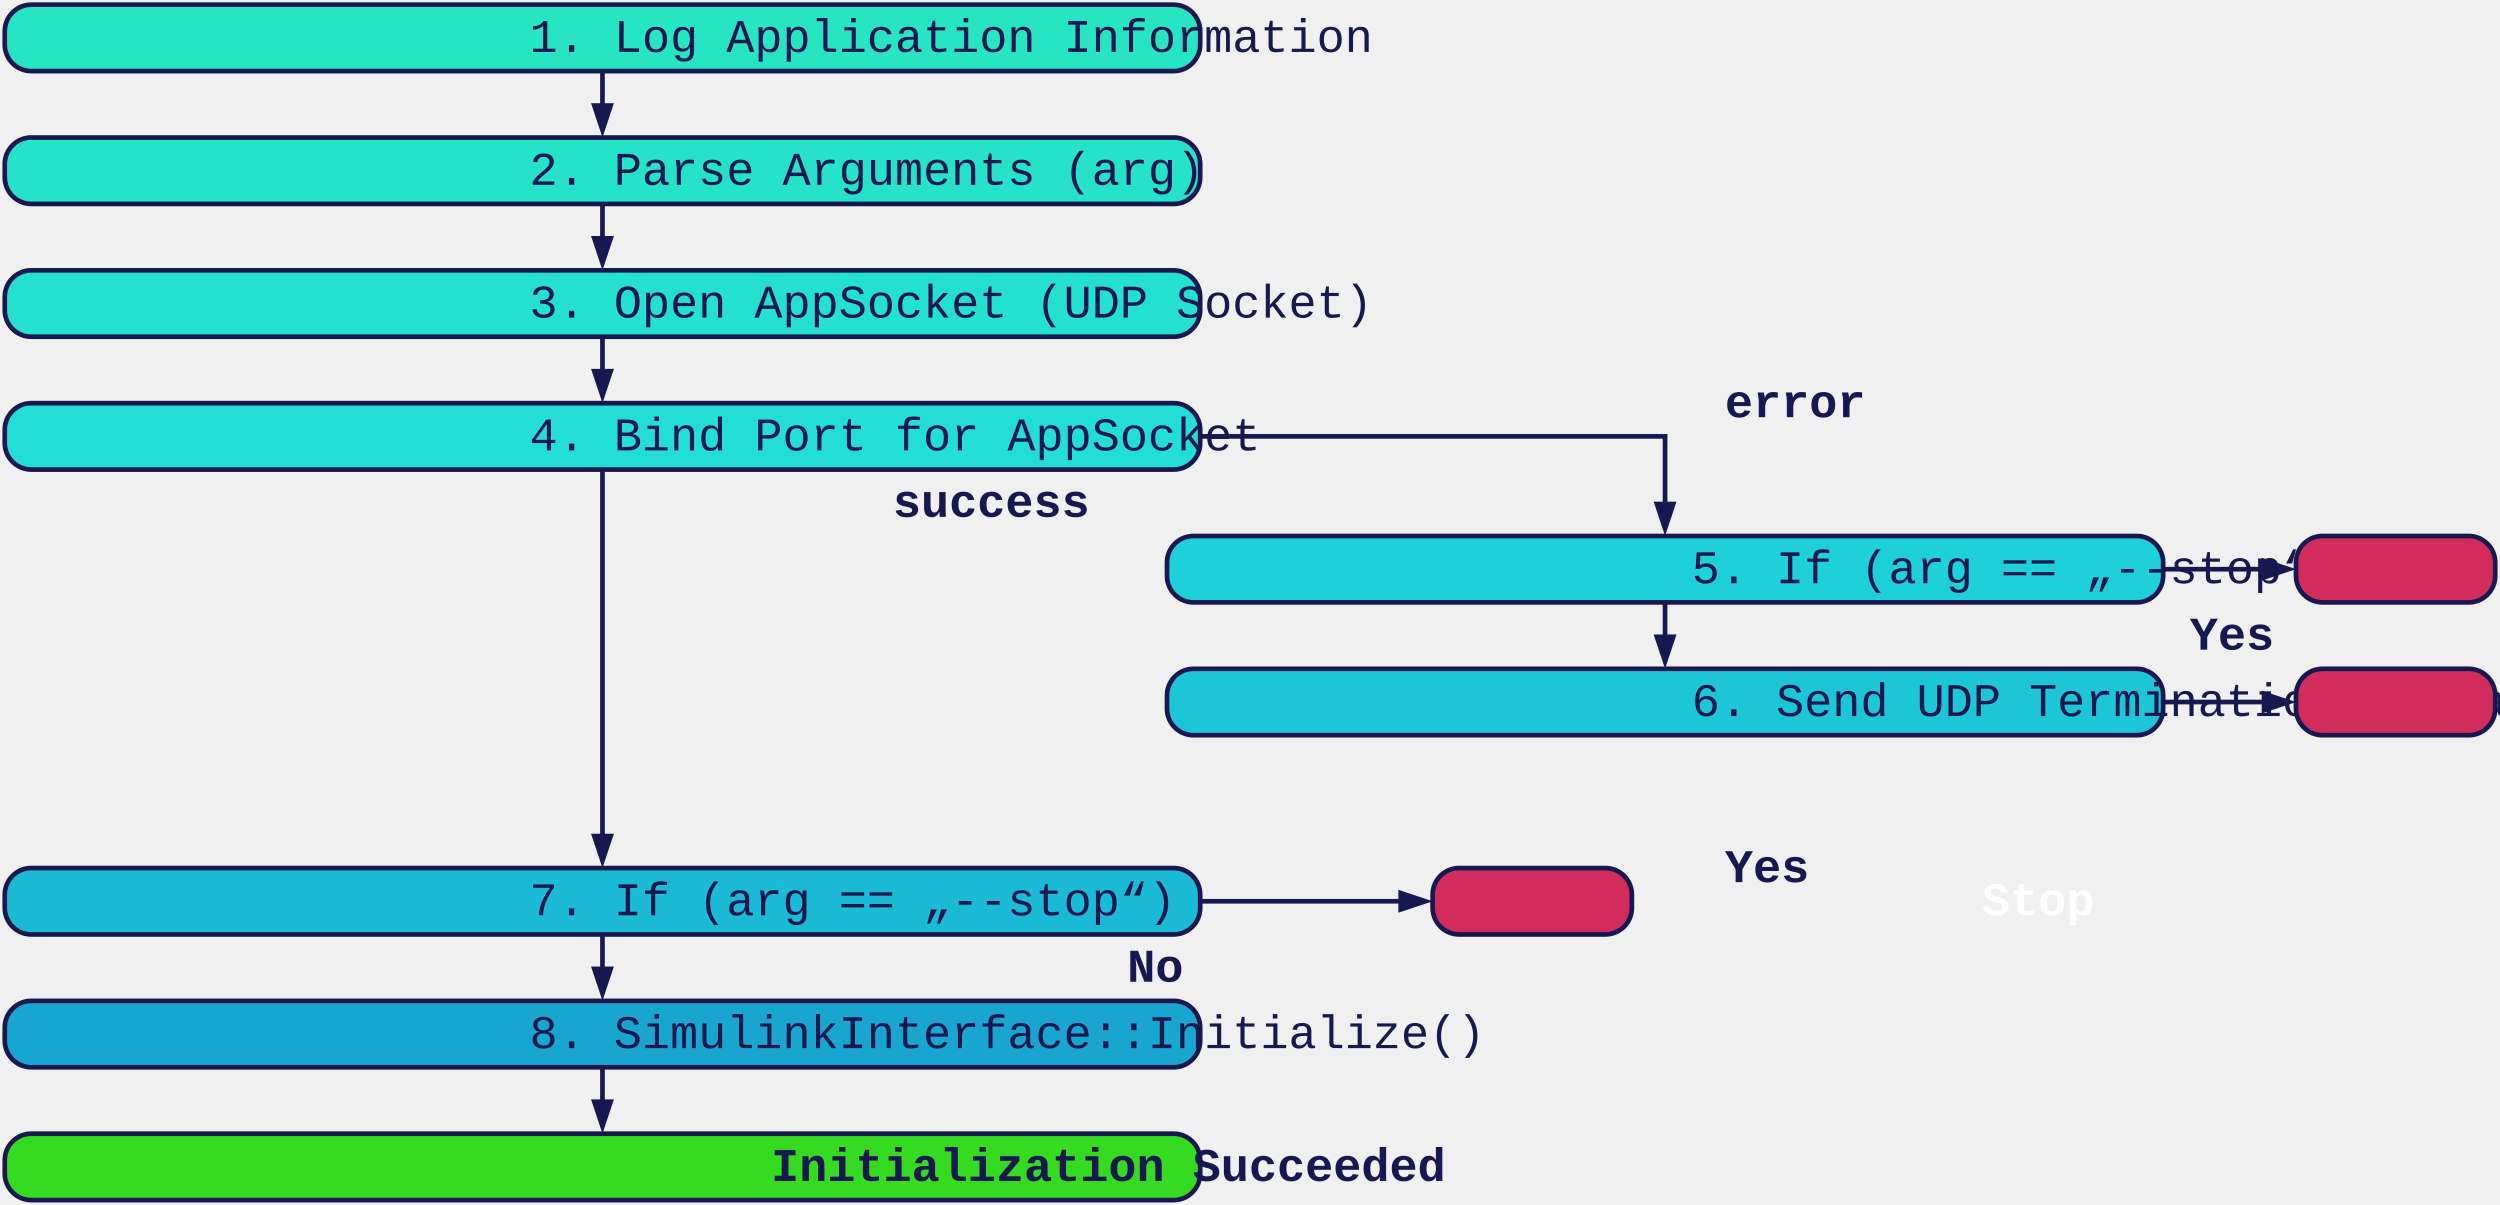
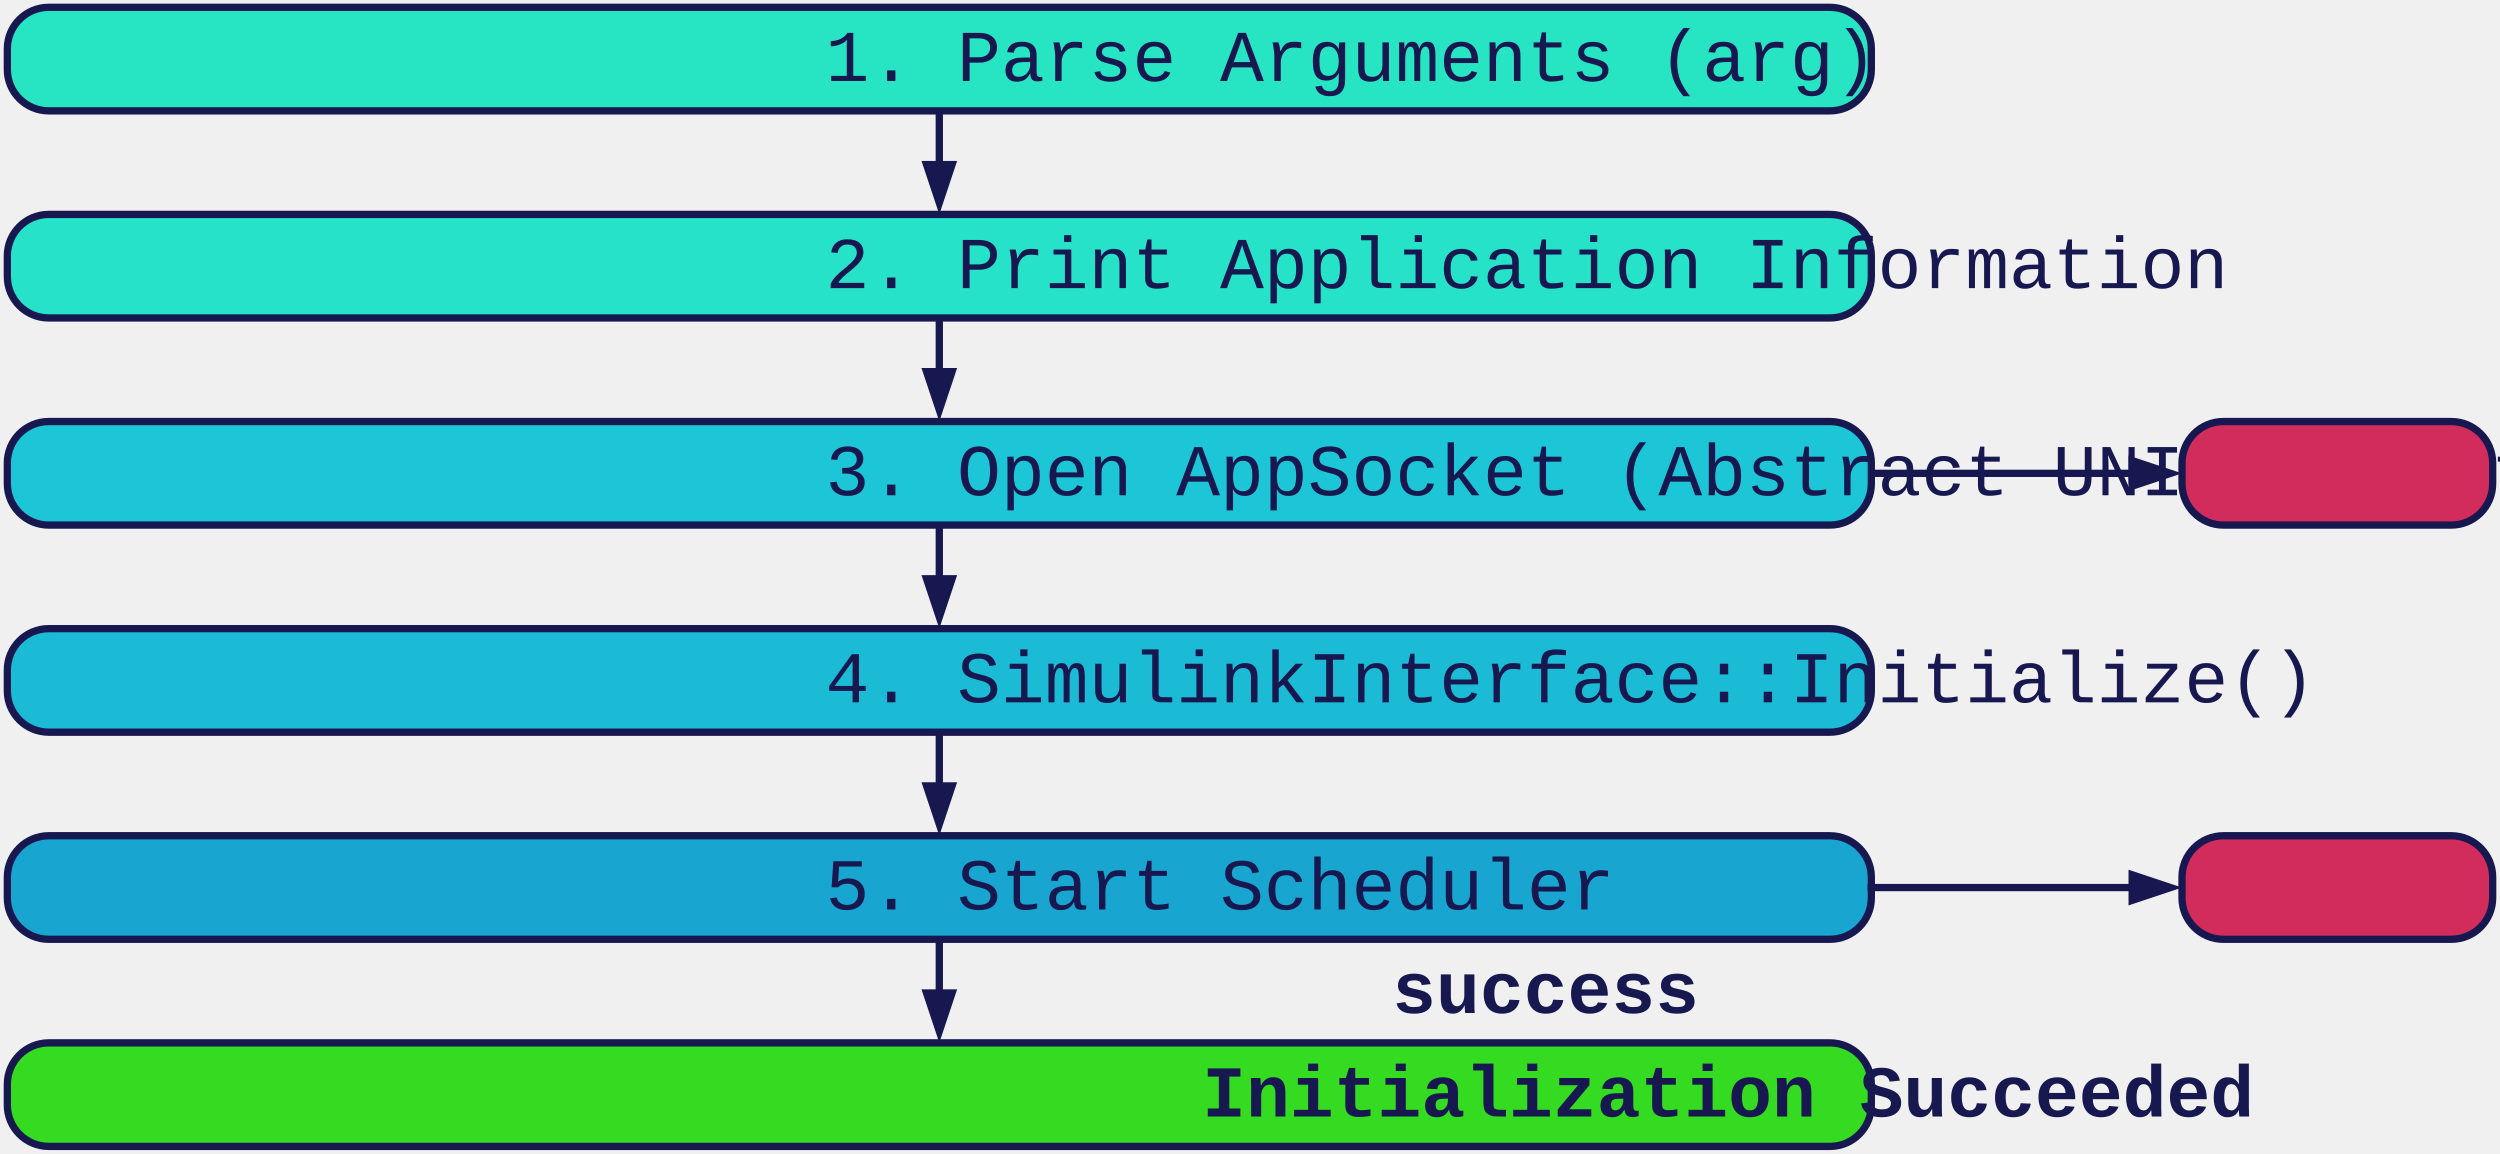
- <svg xmlns="http://www.w3.org/2000/svg" xmlns:ns1="http://schemas.microsoft.com/visio/2003/SVGExtensions/" xmlns:xlink="http://www.w3.org/1999/xlink" width="7.41in" height="3.571in" viewBox="0 0 533.496 257.118" xml:space="preserve" color-interpolation-filters="sRGB" class="st17">
+ <svg xmlns="http://www.w3.org/2000/svg" xmlns:ns1="http://schemas.microsoft.com/visio/2003/SVGExtensions/" xmlns:xlink="http://www.w3.org/1999/xlink" width="4.752in" height="2.193in" viewBox="0 0 342.157 157.906" xml:space="preserve" color-interpolation-filters="sRGB" class="st14">
  <ns1:documentProperties ns1:langID="1031" ns1:metric="true" ns1:viewMarkup="false">
    <ns1:userDefs>
      <ns1:ud ns1:nameU="msvNoAutoConnect" ns1:val="VT0(1):26" />
    </ns1:userDefs>
  </ns1:documentProperties>
  <style type="text/css">
	
		.st1 {marker-end:url(#mrkr13-6);stroke:#171850;stroke-width:1}
		.st2 {fill:#171850;fill-opacity:1;stroke:#171850;stroke-opacity:1;stroke-width:0.41}
		.st3 {fill:none;stroke:none;stroke-linecap:round;stroke-linejoin:round;stroke-width:0.75}
		.st4 {fill:#171850;font-family:Courier New;font-size:0.833em;font-weight:bold}
		.st5 {fill:#25e2c9;stroke:#171850;stroke-width:1}
		.st6 {fill:#171850;font-family:Courier New;font-size:0.833em}
- 		.st7 {fill:#24e0d0;stroke:#171850;stroke-width:1}
- 		.st8 {fill:#22ded6;stroke:#171850;stroke-width:1}
- 		.st9 {fill:#1ed0da;stroke:#171850;stroke-width:1}
- 		.st10 {fill:#1dc6d7;stroke:#171850;stroke-width:1}
- 		.st11 {fill:#1bbbd5;stroke:#171850;stroke-width:1}
- 		.st12 {fill:#18a6d1;stroke:#171850;stroke-width:1}
- 		.st13 {fill:#27e4c3;stroke:#171850;stroke-width:1}
- 		.st14 {fill:#35db20;stroke:#171850;stroke-width:1}
- 		.st15 {fill:#d12c5c;stroke:#171850;stroke-width:1}
- 		.st16 {fill:#ffffff;font-family:Courier New;font-size:0.833em;font-weight:bold}
- 		.st17 {fill:none;fill-rule:evenodd;font-size:12px;overflow:visible;stroke-linecap:square;stroke-miterlimit:3}
+ 		.st7 {fill:#1dc6d7;stroke:#171850;stroke-width:1}
+ 		.st8 {fill:#1bbbd5;stroke:#171850;stroke-width:1}
+ 		.st9 {fill:#18a6d1;stroke:#171850;stroke-width:1}
+ 		.st10 {fill:#27e4c3;stroke:#171850;stroke-width:1}
+ 		.st11 {fill:#35db20;stroke:#171850;stroke-width:1}
+ 		.st12 {fill:#d12c5c;stroke:#171850;stroke-width:1}
+ 		.st13 {fill:#ffffff;font-family:Courier New;font-size:0.833em;font-weight:bold}
+ 		.st14 {fill:none;fill-rule:evenodd;font-size:12px;overflow:visible;stroke-linecap:square;stroke-miterlimit:3}
	
	</style>
  <defs id="Markers">
    <g id="lend13">
      <path d="M 3 1 L 0 0 L 3 -1 L 3 1 " style="stroke:none" />
    </g>
    <marker id="mrkr13-6" class="st2" ns1:arrowType="13" ns1:arrowSize="0" ns1:setback="7.32" refX="-7.32" orient="auto" markerUnits="strokeWidth" overflow="visible">
      <use xlink:href="#lend13" transform="scale(-2.44,-2.44) " />
    </marker>
  </defs>
  <g ns1:mID="15" ns1:index="7" ns1:groupContext="foregroundPage">
    <ns1:pageProperties ns1:drawingScale="0.0393701" ns1:pageScale="0.0393701" ns1:drawingUnits="24" ns1:shadowOffsetX="9" ns1:shadowOffsetY="-9" />
-     <g id="shape51-1" ns1:mID="51" ns1:groupContext="shape" transform="translate(461.63,-107.299)">
-       <path d="M0 257.12 L21.03 257.12" class="st1" />
+     <g id="shape11-1" ns1:mID="11" ns1:groupContext="shape" transform="translate(286.465,43.5197) rotate(90)">
+       <path d="M0 157.91 L6.85 157.91" class="st1" />
    </g>
-     <g id="shape13-7" ns1:mID="13" ns1:groupContext="shape" transform="translate(612.449,128.559) rotate(90)">
-       <path d="M0 257.12 L6.85 257.12" class="st1" />
+     <g id="shape12-7" ns1:mID="12" ns1:groupContext="shape" transform="translate(286.465,71.8661) rotate(90)">
+       <path d="M0 157.91 L6.85 157.91" class="st1" />
    </g>
-     <g id="shape19-12" ns1:mID="19" ns1:groupContext="shape" transform="translate(234.858,-142.732)">
-       <path d="M0 235.86 L120.47 235.86 L120.47 249.8" class="st1" />
+     <g id="shape16-12" ns1:mID="16" ns1:groupContext="shape" transform="translate(286.465,128.559) rotate(90)">
+       <path d="M0 157.91 L6.85 157.91" class="st1" />
    </g>
-     <g id="shape21-17" ns1:mID="21" ns1:groupContext="shape" transform="translate(461.63,-135.646)">
-       <path d="M0 257.12 L21.03 257.12" class="st1" />
+     <g id="shape18-17" ns1:mID="18" ns1:groupContext="shape" transform="translate(286.465,100.213) rotate(90)">
+       <path d="M0 157.91 L6.85 157.91" class="st1" />
    </g>
-     <g id="shape23-22" ns1:mID="23" ns1:groupContext="shape" transform="translate(256.118,-64.7795)">
-       <path d="M0 257.12 L42.29 257.12" class="st1" />
+     <g id="shape33-22" ns1:mID="33" ns1:groupContext="shape" transform="translate(286.465,15.1732) rotate(90)">
+       <path d="M0 157.91 L6.85 157.91" class="st1" />
    </g>
-     <g id="shape11-27" ns1:mID="11" ns1:groupContext="shape" transform="translate(385.677,43.5197) rotate(90)">
-       <path d="M0 257.12 L6.85 257.12" class="st1" />
+     <g id="shape21-27" ns1:mID="21" ns1:groupContext="shape" transform="translate(256.118,-93.126)">
+       <path d="M0 157.91 L35.2 157.91" class="st1" />
    </g>
-     <g id="shape12-32" ns1:mID="12" ns1:groupContext="shape" transform="translate(385.677,71.8661) rotate(90)">
-       <path d="M0 257.12 L6.85 257.12" class="st1" />
-     </g>
-     <g id="shape14-37" ns1:mID="14" ns1:groupContext="shape" transform="translate(385.677,199.425) rotate(90)">
-       <path d="M0 257.12 L6.85 257.12" class="st1" />
-     </g>
-     <g id="shape16-42" ns1:mID="16" ns1:groupContext="shape" transform="translate(385.677,227.772) rotate(90)">
-       <path d="M0 257.12 L6.85 257.12" class="st1" />
-     </g>
-     <g id="shape18-47" ns1:mID="18" ns1:groupContext="shape" transform="translate(385.677,100.213) rotate(90)">
-       <path d="M0 257.12 L77.72 257.12" class="st1" />
-     </g>
-     <g id="shape26-52" ns1:mID="26" ns1:groupContext="shape" transform="translate(71.8661,-142.732)">
+     <g id="shape26-32" ns1:mID="26" ns1:groupContext="shape" transform="translate(71.8662,-15.1732)">
      <ns1:textBlock ns1:margins="rect(4,4,4,4)" ns1:tabSpace="42.5197" />
-       <ns1:textRect cx="28.346" cy="250.031" width="56.7" height="14.173" />
-       <rect x="0" y="242.945" width="56.693" height="14.173" class="st3" />
-       <text x="10.69" y="253.03" class="st4" ns1:langID="1031">
+       <ns1:textRect cx="28.346" cy="150.819" width="56.7" height="14.173" />
+       <rect x="0" y="143.732" width="56.693" height="14.173" class="st3" />
+       <text x="10.69" y="153.82" class="st4" ns1:langID="1031">
        <ns1:paragraph ns1:horizAlign="2" />
        <ns1:tabList />success</text>
    </g>
-     <g id="shape27-55" ns1:mID="27" ns1:groupContext="shape" transform="translate(256.118,-163.992)">
+     <g id="shape27-35" ns1:mID="27" ns1:groupContext="shape" transform="translate(256.118,-93.126)">
      <ns1:textBlock ns1:margins="rect(4,4,4,4)" ns1:tabSpace="42.5197" />
-       <ns1:textRect cx="28.346" cy="250.031" width="56.7" height="14.173" />
-       <rect x="0" y="242.945" width="56.693" height="14.173" class="st3" />
-       <text x="4" y="253.03" class="st4" ns1:langID="1031">
+       <ns1:textRect cx="28.346" cy="150.819" width="56.7" height="14.173" />
+       <rect x="0" y="143.732" width="56.693" height="14.173" class="st3" />
+       <text x="4" y="153.82" class="st4" ns1:langID="1031">
        <ns1:paragraph />
        <ns1:tabList />error</text>
    </g>
-     <g id="shape28-58" ns1:mID="28" ns1:groupContext="shape" transform="translate(355.331,-114.386)">
+     <g id="shape1-38" ns1:mID="1" ns1:groupContext="shape" transform="translate(1.00002,-114.386)">
      <ns1:textBlock ns1:margins="rect(4,4,4,4)" ns1:tabSpace="42.5197" />
-       <ns1:textRect cx="14.173" cy="250.031" width="28.35" height="14.173" />
-       <rect x="0" y="242.945" width="28.346" height="14.173" class="st3" />
-       <text x="4" y="253.03" class="st4" ns1:langID="1031">
+       <ns1:textRect cx="127.559" cy="150.819" width="255.12" height="14.173" />
+       <rect x="0" y="143.732" width="255.118" height="14.173" rx="5.669" ry="5.669" class="st5" />
+       <text x="4" y="153.82" class="st6" ns1:langID="1031">
        <ns1:paragraph />
-         <ns1:tabList />Yes</text>
+         <ns1:tabList />2. Print Application Information</text>
    </g>
-     <g id="shape29-61" ns1:mID="29" ns1:groupContext="shape" transform="translate(461.63,-135.646)">
+     <g id="shape2-41" ns1:mID="2" ns1:groupContext="shape" transform="translate(1.00002,-86.0394)">
      <ns1:textBlock ns1:margins="rect(4,4,4,4)" ns1:tabSpace="42.5197" />
-       <ns1:textRect cx="14.173" cy="250.031" width="28.35" height="14.173" />
-       <rect x="0" y="242.945" width="28.346" height="14.173" class="st3" />
-       <text x="4" y="253.03" class="st4" ns1:langID="1031">
+       <ns1:textRect cx="127.559" cy="150.819" width="255.12" height="14.173" />
+       <rect x="0" y="143.732" width="255.118" height="14.173" rx="5.669" ry="5.669" class="st7" />
+       <text x="4" y="153.82" class="st6" ns1:langID="1031">
        <ns1:paragraph />
-         <ns1:tabList />No</text>
+         <ns1:tabList />3. Open AppSocket (Abstract UNIX Socket)</text>
    </g>
-     <g id="shape30-64" ns1:mID="30" ns1:groupContext="shape" transform="translate(256.118,-64.7795)">
+     <g id="shape3-44" ns1:mID="3" ns1:groupContext="shape" transform="translate(1.00003,-57.6929)">
      <ns1:textBlock ns1:margins="rect(4,4,4,4)" ns1:tabSpace="42.5197" />
-       <ns1:textRect cx="14.173" cy="250.031" width="28.35" height="14.173" />
-       <rect x="0" y="242.945" width="28.346" height="14.173" class="st3" />
-       <text x="4" y="253.03" class="st4" ns1:langID="1031">
+       <ns1:textRect cx="127.559" cy="150.819" width="255.12" height="14.173" />
+       <rect x="0" y="143.732" width="255.118" height="14.173" rx="5.669" ry="5.669" class="st8" />
+       <text x="4" y="153.82" class="st6" ns1:langID="1031">
        <ns1:paragraph />
-         <ns1:tabList />Yes</text>
+         <ns1:tabList />4. SimulinkInterface::Initialize()</text>
    </g>
-     <g id="shape31-67" ns1:mID="31" ns1:groupContext="shape" transform="translate(128.559,-43.5197)">
+     <g id="shape7-47" ns1:mID="7" ns1:groupContext="shape" transform="translate(1,-29.3465)">
      <ns1:textBlock ns1:margins="rect(4,4,4,4)" ns1:tabSpace="42.5197" />
-       <ns1:textRect cx="14.173" cy="250.031" width="28.35" height="14.173" />
-       <rect x="0" y="242.945" width="28.346" height="14.173" class="st3" />
-       <text x="4" y="253.03" class="st4" ns1:langID="1031">
+       <ns1:textRect cx="127.559" cy="150.819" width="255.12" height="14.173" />
+       <rect x="0" y="143.732" width="255.118" height="14.173" rx="5.669" ry="5.669" class="st9" />
+       <text x="4" y="153.82" class="st6" ns1:langID="1031">
        <ns1:paragraph />
-         <ns1:tabList />No</text>
+         <ns1:tabList />5. Start Scheduler</text>
    </g>
-     <g id="shape33-70" ns1:mID="33" ns1:groupContext="shape" transform="translate(385.677,15.1732) rotate(90)">
-       <path d="M0 257.12 L6.85 257.12" class="st1" />
+     <g id="shape32-50" ns1:mID="32" ns1:groupContext="shape" transform="translate(1.00002,-142.732)">
+       <ns1:textBlock ns1:margins="rect(4,4,4,4)" ns1:tabSpace="42.5197" />
+       <ns1:textRect cx="127.559" cy="150.819" width="255.12" height="14.173" />
+       <rect x="0" y="143.732" width="255.118" height="14.173" rx="5.669" ry="5.669" class="st10" />
+       <text x="4" y="153.82" class="st6" ns1:langID="1031">
+         <ns1:paragraph />
+         <ns1:tabList />1. Parse Arguments (arg)</text>
    </g>
-     <g id="shape1-75" ns1:mID="1" ns1:groupContext="shape" transform="translate(1,-213.598)">
+     <g id="shape44-53" ns1:mID="44" ns1:groupContext="shape" transform="translate(1.00002,-1)">
      <ns1:textBlock ns1:margins="rect(4,4,4,4)" ns1:tabSpace="42.5197" />
-       <ns1:textRect cx="127.559" cy="250.031" width="255.12" height="14.173" />
-       <rect x="0" y="242.945" width="255.118" height="14.173" rx="5.669" ry="5.669" class="st5" />
-       <text x="4" y="253.03" class="st6" ns1:langID="1031">
-         <ns1:paragraph />
-         <ns1:tabList />2. Parse Arguments (arg)</text>
-     </g>
-     <g id="shape2-78" ns1:mID="2" ns1:groupContext="shape" transform="translate(1,-185.252)">
-       <ns1:textBlock ns1:margins="rect(4,4,4,4)" ns1:tabSpace="42.5197" />
-       <ns1:textRect cx="127.559" cy="250.031" width="255.12" height="14.173" />
-       <rect x="0" y="242.945" width="255.118" height="14.173" rx="5.669" ry="5.669" class="st7" />
-       <text x="4" y="253.03" class="st6" ns1:langID="1031">
-         <ns1:paragraph />
-         <ns1:tabList />3. Open AppSocket (UDP Socket)</text>
-     </g>
-     <g id="shape3-81" ns1:mID="3" ns1:groupContext="shape" transform="translate(1.00001,-156.906)">
-       <ns1:textBlock ns1:margins="rect(4,4,4,4)" ns1:tabSpace="42.5197" />
-       <ns1:textRect cx="127.559" cy="250.031" width="255.12" height="14.173" />
-       <rect x="0" y="242.945" width="255.118" height="14.173" rx="5.669" ry="5.669" class="st8" />
-       <text x="4" y="253.03" class="st6" ns1:langID="1031">
-         <ns1:paragraph />
-         <ns1:tabList />4. Bind Port for AppSocket</text>
-     </g>
-     <g id="shape4-84" ns1:mID="4" ns1:groupContext="shape" transform="translate(249.032,-128.559)">
-       <ns1:textBlock ns1:margins="rect(4,4,4,4)" ns1:tabSpace="42.5197" />
-       <ns1:textRect cx="106.299" cy="250.031" width="212.6" height="14.173" />
-       <rect x="0" y="242.945" width="212.598" height="14.173" rx="5.669" ry="5.669" class="st9" />
-       <text x="4" y="253.03" class="st6" ns1:langID="1031">
-         <ns1:paragraph />
-         <ns1:tabList />5. If (arg == „--stop“)</text>
-     </g>
-     <g id="shape5-87" ns1:mID="5" ns1:groupContext="shape" transform="translate(249.032,-100.213)">
-       <ns1:textBlock ns1:margins="rect(4,4,4,4)" ns1:tabSpace="42.5197" />
-       <ns1:textRect cx="106.299" cy="250.031" width="212.6" height="14.173" />
-       <rect x="0" y="242.945" width="212.598" height="14.173" rx="5.669" ry="5.669" class="st10" />
-       <text x="4" y="253.03" class="st6" ns1:langID="1031">
-         <ns1:paragraph />
-         <ns1:tabList />6. Send UDP Termination Message</text>
-     </g>
-     <g id="shape6-90" ns1:mID="6" ns1:groupContext="shape" transform="translate(1,-57.6929)">
-       <ns1:textBlock ns1:margins="rect(4,4,4,4)" ns1:tabSpace="42.5197" />
-       <ns1:textRect cx="127.559" cy="250.031" width="255.12" height="14.173" />
-       <rect x="0" y="242.945" width="255.118" height="14.173" rx="5.669" ry="5.669" class="st11" />
-       <text x="4" y="253.03" class="st6" ns1:langID="1031">
-         <ns1:paragraph />
-         <ns1:tabList />7. If (arg == „--stop“)</text>
-     </g>
-     <g id="shape7-93" ns1:mID="7" ns1:groupContext="shape" transform="translate(1,-29.3465)">
-       <ns1:textBlock ns1:margins="rect(4,4,4,4)" ns1:tabSpace="42.5197" />
-       <ns1:textRect cx="127.559" cy="250.031" width="255.12" height="14.173" />
-       <rect x="0" y="242.945" width="255.118" height="14.173" rx="5.669" ry="5.669" class="st12" />
-       <text x="4" y="253.03" class="st6" ns1:langID="1031">
-         <ns1:paragraph />
-         <ns1:tabList />8. SimulinkInterface::Initialize()</text>
-     </g>
-     <g id="shape32-96" ns1:mID="32" ns1:groupContext="shape" transform="translate(1,-241.945)">
-       <ns1:textBlock ns1:margins="rect(4,4,4,4)" ns1:tabSpace="42.5197" />
-       <ns1:textRect cx="127.559" cy="250.031" width="255.12" height="14.173" />
-       <rect x="0" y="242.945" width="255.118" height="14.173" rx="5.669" ry="5.669" class="st13" />
-       <text x="4" y="253.03" class="st6" ns1:langID="1031">
-         <ns1:paragraph />
-         <ns1:tabList />1. Log Application Information</text>
-     </g>
-     <g id="shape44-99" ns1:mID="44" ns1:groupContext="shape" transform="translate(1,-1)">
-       <ns1:textBlock ns1:margins="rect(4,4,4,4)" ns1:tabSpace="42.5197" />
-       <ns1:textRect cx="127.559" cy="250.031" width="255.12" height="14.173" />
-       <rect x="0" y="242.945" width="255.118" height="14.173" rx="5.669" ry="5.669" class="st14" />
-       <text x="55.55" y="253.03" class="st4" ns1:langID="1031">
+       <ns1:textRect cx="127.559" cy="150.819" width="255.12" height="14.173" />
+       <rect x="0" y="143.732" width="255.118" height="14.173" rx="5.669" ry="5.669" class="st11" />
+       <text x="55.55" y="153.82" class="st4" ns1:langID="1031">
        <ns1:paragraph ns1:horizAlign="1" />
        <ns1:tabList />Initialization Succeeded</text>
    </g>
-     <g id="shape24-102" ns1:mID="24" ns1:groupContext="shape" transform="translate(305.724,-57.6929)">
+     <g id="shape25-56" ns1:mID="25" ns1:groupContext="shape" transform="translate(298.638,-86.0394)">
      <ns1:textBlock ns1:margins="rect(4,4,4,4)" ns1:tabSpace="42.5197" />
-       <ns1:textRect cx="21.26" cy="250.031" width="42.52" height="14.173" />
-       <rect x="0" y="242.945" width="42.52" height="14.173" rx="5.669" ry="5.669" class="st15" />
-       <text x="9.26" y="253.03" class="st16" ns1:langID="1031">
+       <ns1:textRect cx="21.26" cy="150.819" width="42.52" height="14.173" />
+       <rect x="0" y="143.732" width="42.52" height="14.173" rx="5.669" ry="5.669" class="st12" />
+       <text x="9.26" y="153.82" class="st13" ns1:langID="1031">
        <ns1:paragraph ns1:horizAlign="1" />
        <ns1:tabList />Stop</text>
    </g>
-     <g id="shape25-105" ns1:mID="25" ns1:groupContext="shape" transform="translate(489.976,-128.559)">
+     <g id="shape52-59" ns1:mID="52" ns1:groupContext="shape" transform="translate(298.638,-29.3465)">
      <ns1:textBlock ns1:margins="rect(4,4,4,4)" ns1:tabSpace="42.5197" />
-       <ns1:textRect cx="21.26" cy="250.031" width="42.52" height="14.173" />
-       <rect x="0" y="242.945" width="42.52" height="14.173" rx="5.669" ry="5.669" class="st15" />
-       <text x="9.26" y="253.03" class="st16" ns1:langID="1031">
+       <ns1:textRect cx="21.26" cy="150.819" width="42.52" height="14.173" />
+       <rect x="0" y="143.732" width="42.52" height="14.173" rx="5.669" ry="5.669" class="st12" />
+       <text x="9.26" y="153.82" class="st13" ns1:langID="1031">
        <ns1:paragraph ns1:horizAlign="1" />
        <ns1:tabList />Stop</text>
    </g>
-     <g id="shape52-108" ns1:mID="52" ns1:groupContext="shape" transform="translate(489.976,-100.213)">
+     <g id="shape56-62" ns1:mID="56" ns1:groupContext="shape" transform="translate(256.118,-36.4331)">
+       <path d="M0 157.91 L35.2 157.91" class="st1" />
+     </g>
+     <g id="shape57-67" ns1:mID="57" ns1:groupContext="shape" transform="translate(256.118,-36.4331)">
      <ns1:textBlock ns1:margins="rect(4,4,4,4)" ns1:tabSpace="42.5197" />
-       <ns1:textRect cx="21.26" cy="250.031" width="42.52" height="14.173" />
-       <rect x="0" y="242.945" width="42.52" height="14.173" rx="5.669" ry="5.669" class="st15" />
-       <text x="9.26" y="253.03" class="st16" ns1:langID="1031">
-         <ns1:paragraph ns1:horizAlign="1" />
-         <ns1:tabList />Stop</text>
+       <ns1:textRect cx="28.346" cy="150.819" width="56.7" height="14.173" />
+       <rect x="0" y="143.732" width="56.693" height="14.173" class="st3" />
+       <text x="4" y="153.82" class="st4" ns1:langID="1031">
+         <ns1:paragraph />
+         <ns1:tabList />error</text>
    </g>
  </g>
</svg>
